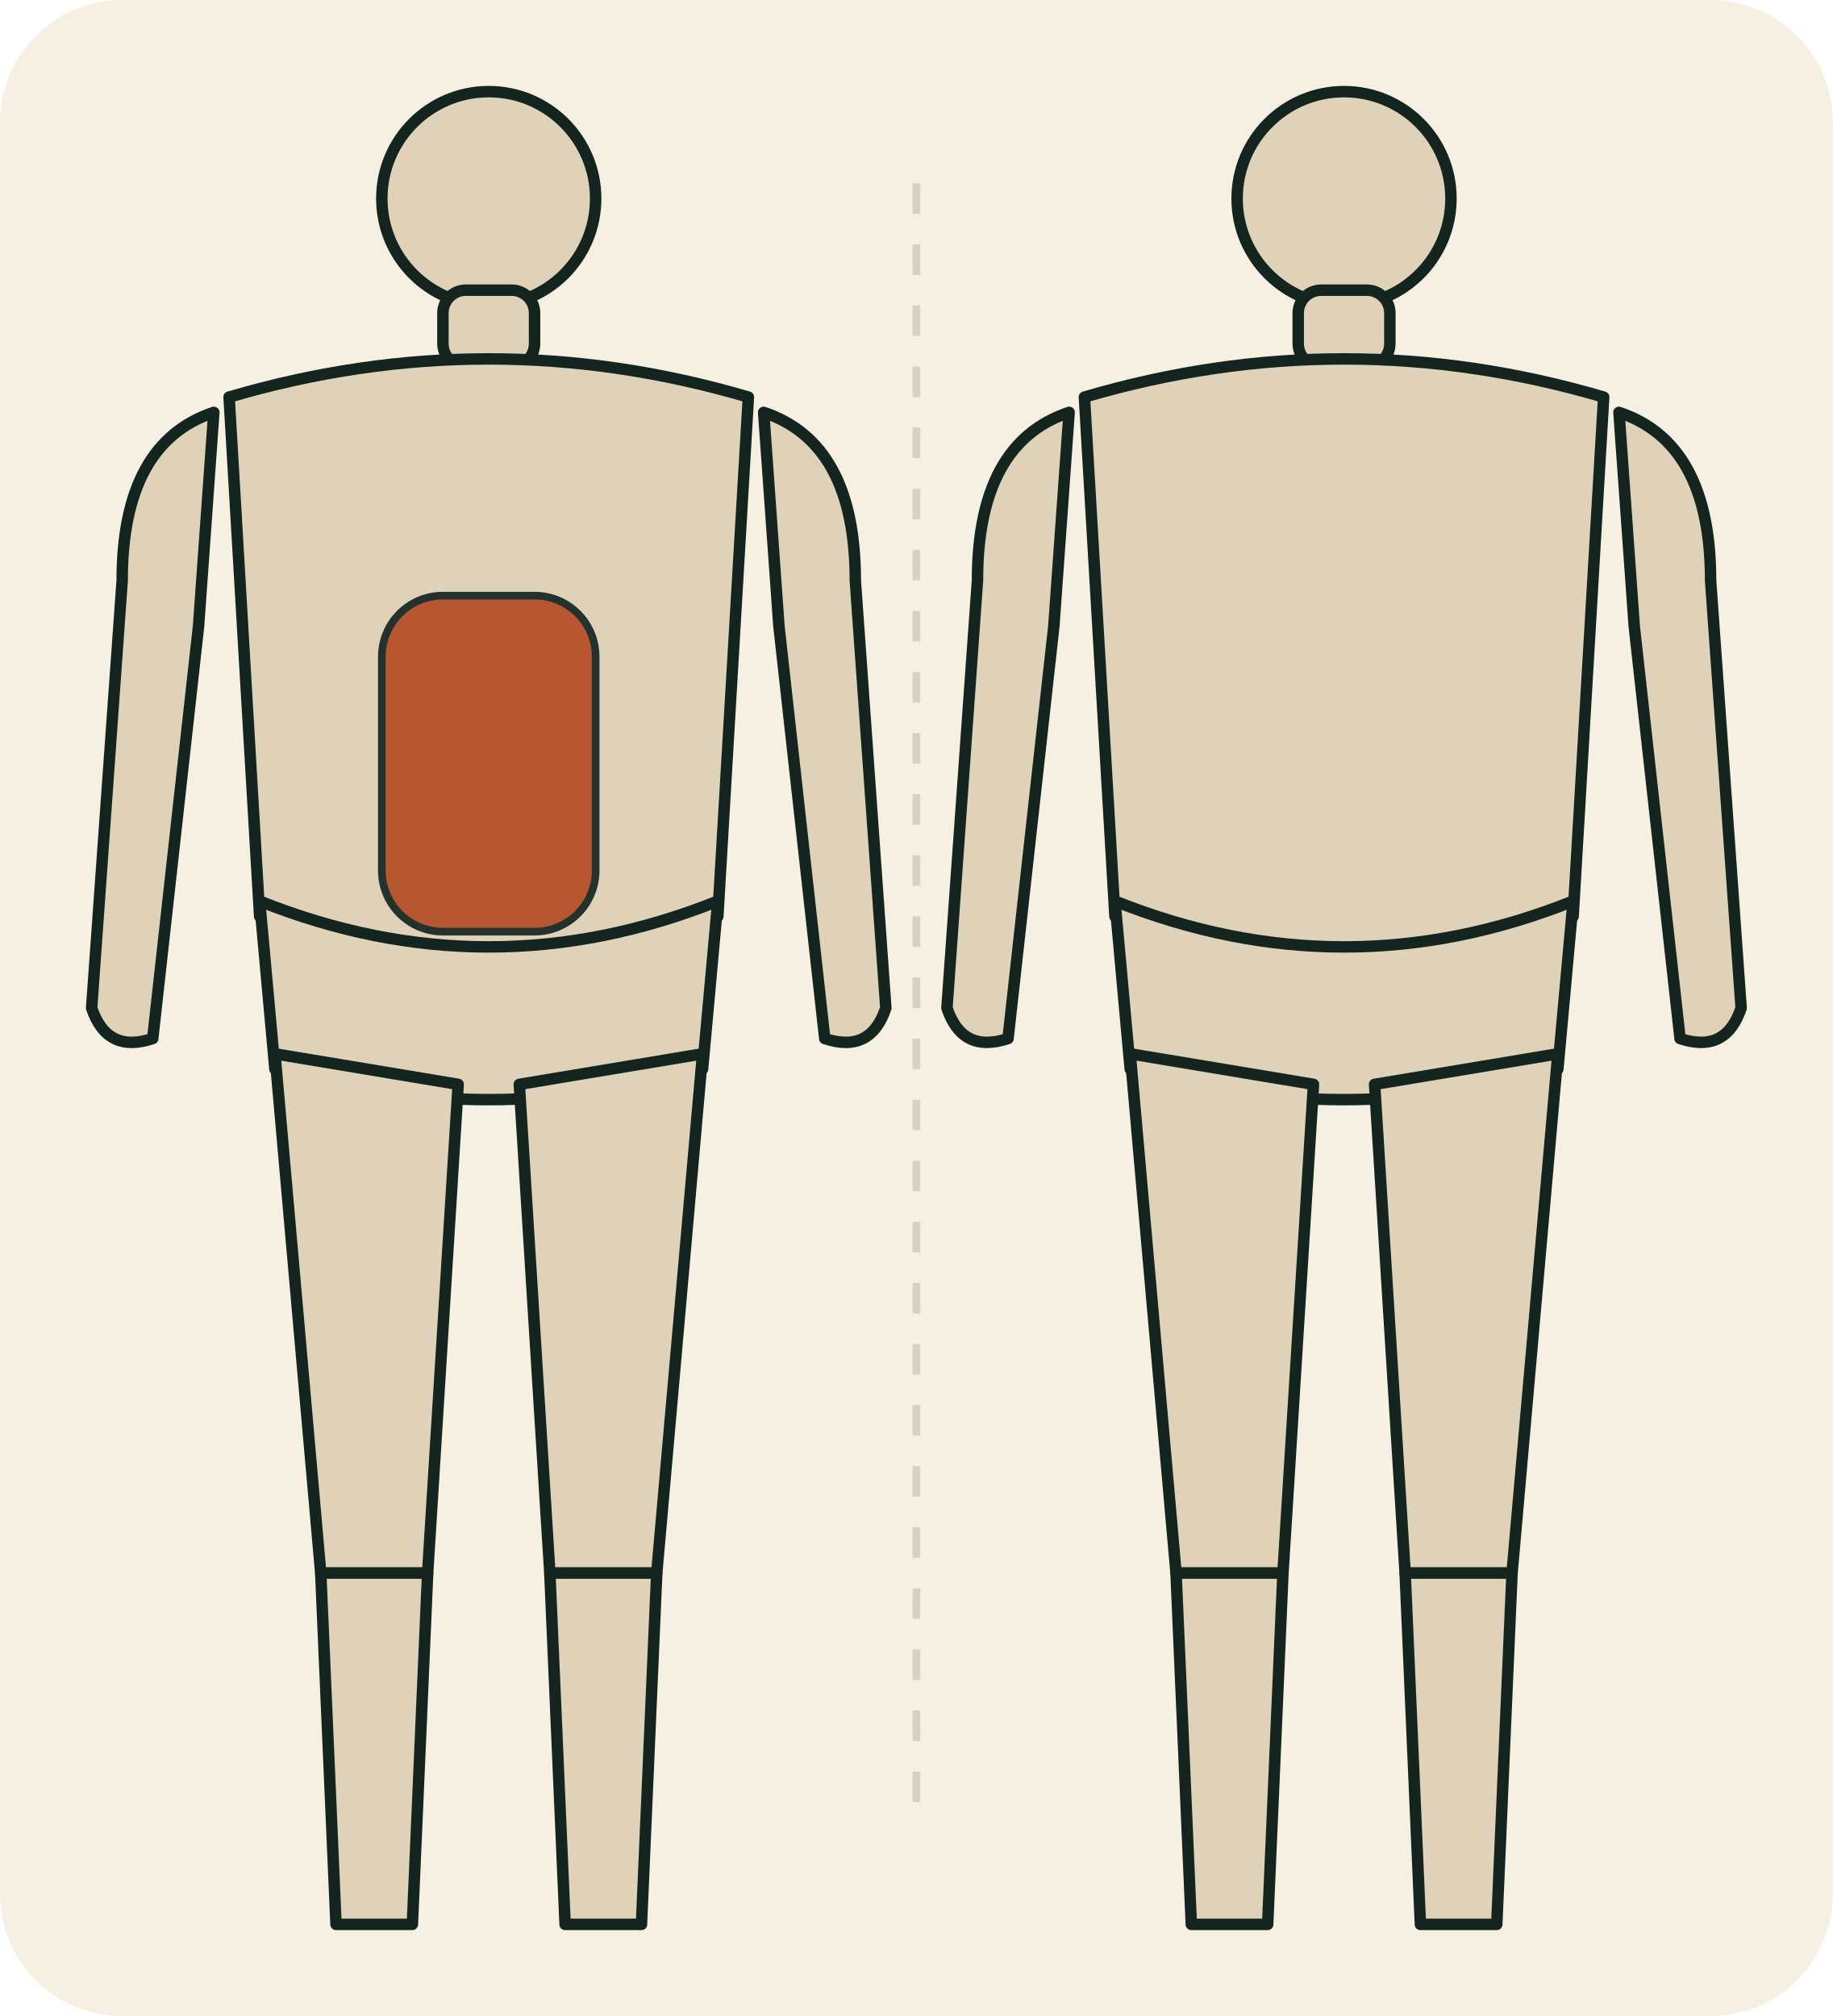
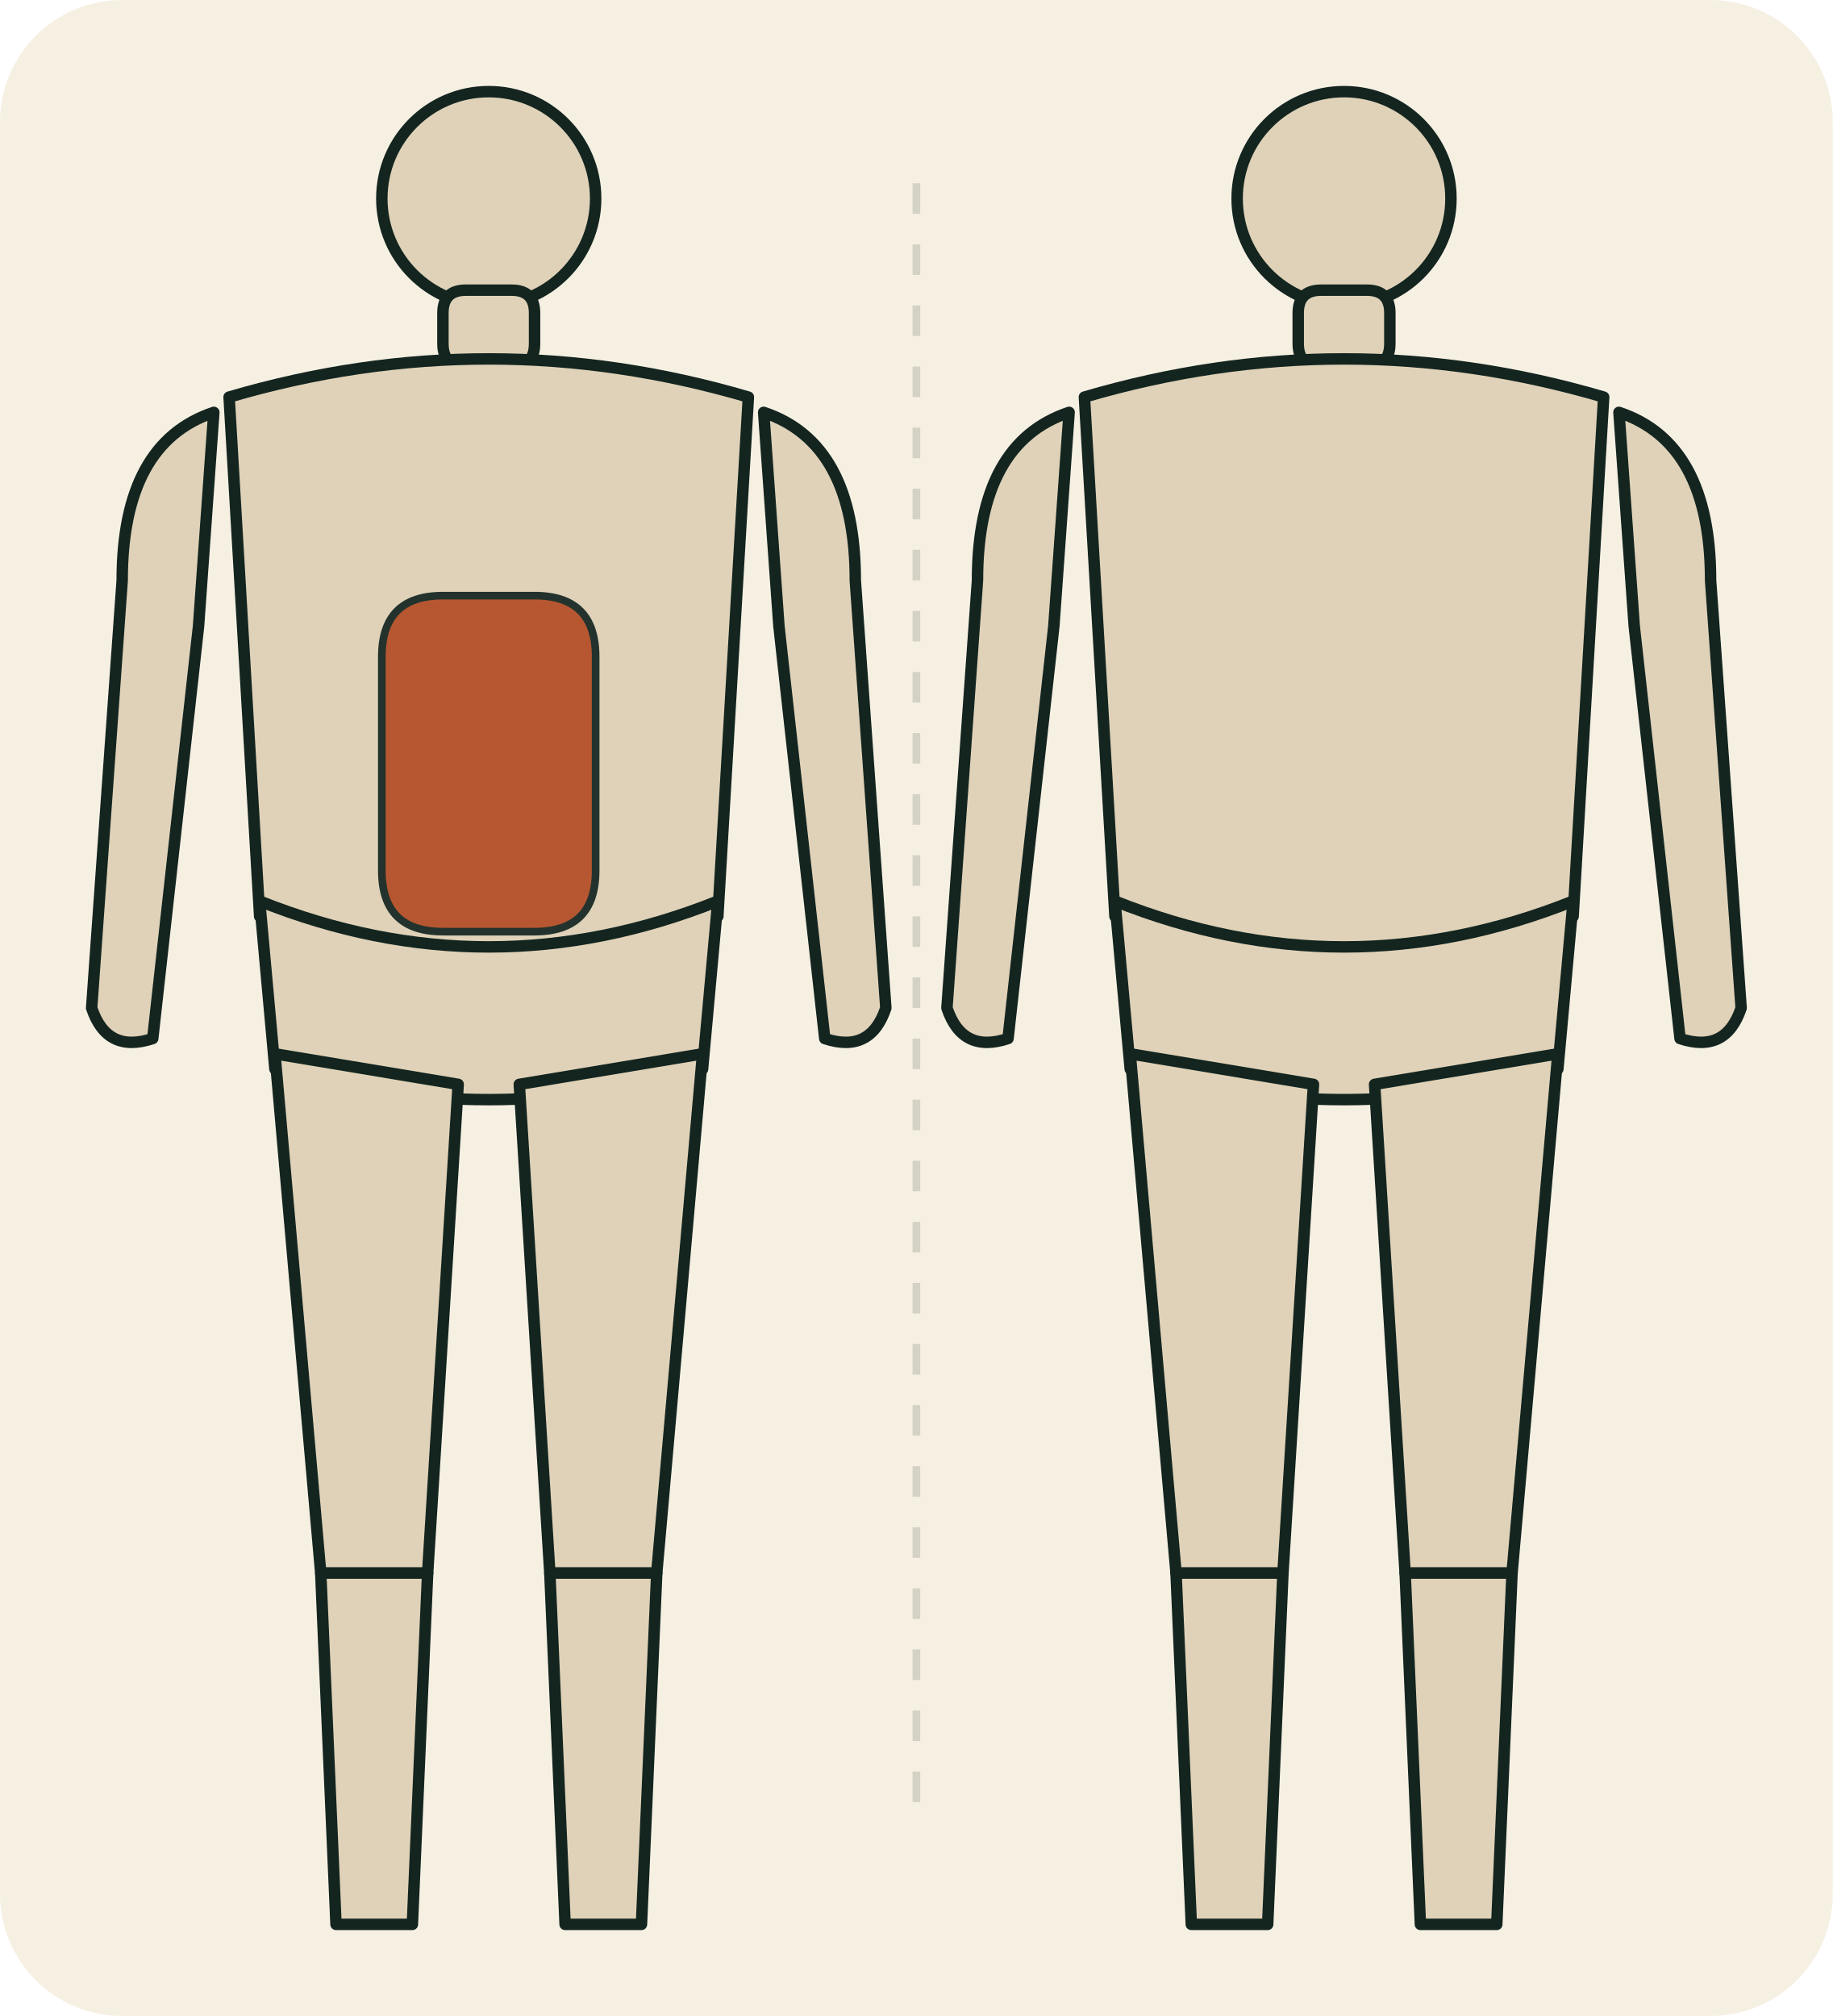
<svg xmlns="http://www.w3.org/2000/svg" viewBox="0 0 240 264" width="480" height="528" role="img">
  <rect width="240" height="264" rx="16" fill="#f6f0e3" />
  <g transform="translate(64 0)">
    <g fill="#dfd2b9" stroke="#14251f" stroke-width="1.5" stroke-linejoin="round">
-       <circle cx="0" cy="26" r="14" />
-       <rect x="-6" y="38" width="12" height="10" rx="3" />
+       <path d="M-14 26 a14 14 0 1 0 28 0 a14 14 0 1 0 -28 0 Z" />
+       <path d="M-3 38 H3 Q6 38 6 41 V45 Q6 48 3 48 H-3 Q-6 48 -6 45 V41 Q-6 38 -3 38 Z" />
      <path d="M-34 52 Q0 42 34 52 L30 120 Q0 130 -30 120 Z" />
      <path d="M-36 54 Q-48 58 -48 76 L-52 132 Q-50 138 -44 136 L-38 82 Z" />
      <path d="M36 54 Q48 58 48 76 L52 132 Q50 138 44 136 L38 82 Z" />
      <path d="M-30 118 Q0 130 30 118 L28 140 Q0 148 -28 140 Z" />
      <path d="M-28 138 L-4 142 L-8 206 L-22 206 Z" />
      <path d="M28 138 L4 142 L8 206 L22 206 Z" />
      <path d="M-22 206 L-8 206 L-10 252 L-20 252 Z" />
      <path d="M22 206 L8 206 L10 252 L20 252 Z" />
    </g>
    <g fill="#b34d25" stroke="#14251f" stroke-width="1" opacity="0.92">
-       <rect x="-14" y="78" width="28" height="44" rx="8" />
+       <path d="M-6 78 H6 Q14 78 14 86 V114 Q14 122 6 122 H-6 Q-14 122 -14 114 V86 Q-14 78 -6 78 Z" />
    </g>
  </g>
  <g transform="translate(176 0)">
    <g fill="#dfd2b9" stroke="#14251f" stroke-width="1.5" stroke-linejoin="round">
-       <circle cx="0" cy="26" r="14" />
-       <rect x="-6" y="38" width="12" height="10" rx="3" />
+       <path d="M-14 26 a14 14 0 1 0 28 0 a14 14 0 1 0 -28 0 Z" />
+       <path d="M-3 38 H3 Q6 38 6 41 V45 Q6 48 3 48 H-3 Q-6 48 -6 45 V41 Q-6 38 -3 38 Z" />
      <path d="M-34 52 Q0 42 34 52 L30 120 Q0 130 -30 120 Z" />
      <path d="M-36 54 Q-48 58 -48 76 L-52 132 Q-50 138 -44 136 L-38 82 Z" />
      <path d="M36 54 Q48 58 48 76 L52 132 Q50 138 44 136 L38 82 Z" />
      <path d="M-30 118 Q0 130 30 118 L28 140 Q0 148 -28 140 Z" />
      <path d="M-28 138 L-4 142 L-8 206 L-22 206 Z" />
      <path d="M28 138 L4 142 L8 206 L22 206 Z" />
      <path d="M-22 206 L-8 206 L-10 252 L-20 252 Z" />
      <path d="M22 206 L8 206 L10 252 L20 252 Z" />
    </g>
    <g fill="#b34d25" stroke="#14251f" stroke-width="1" opacity="0.92" />
  </g>
  <line x1="120" y1="24" x2="120" y2="240" stroke="#14251f" stroke-opacity="0.15" stroke-dasharray="4 4" />
</svg>
